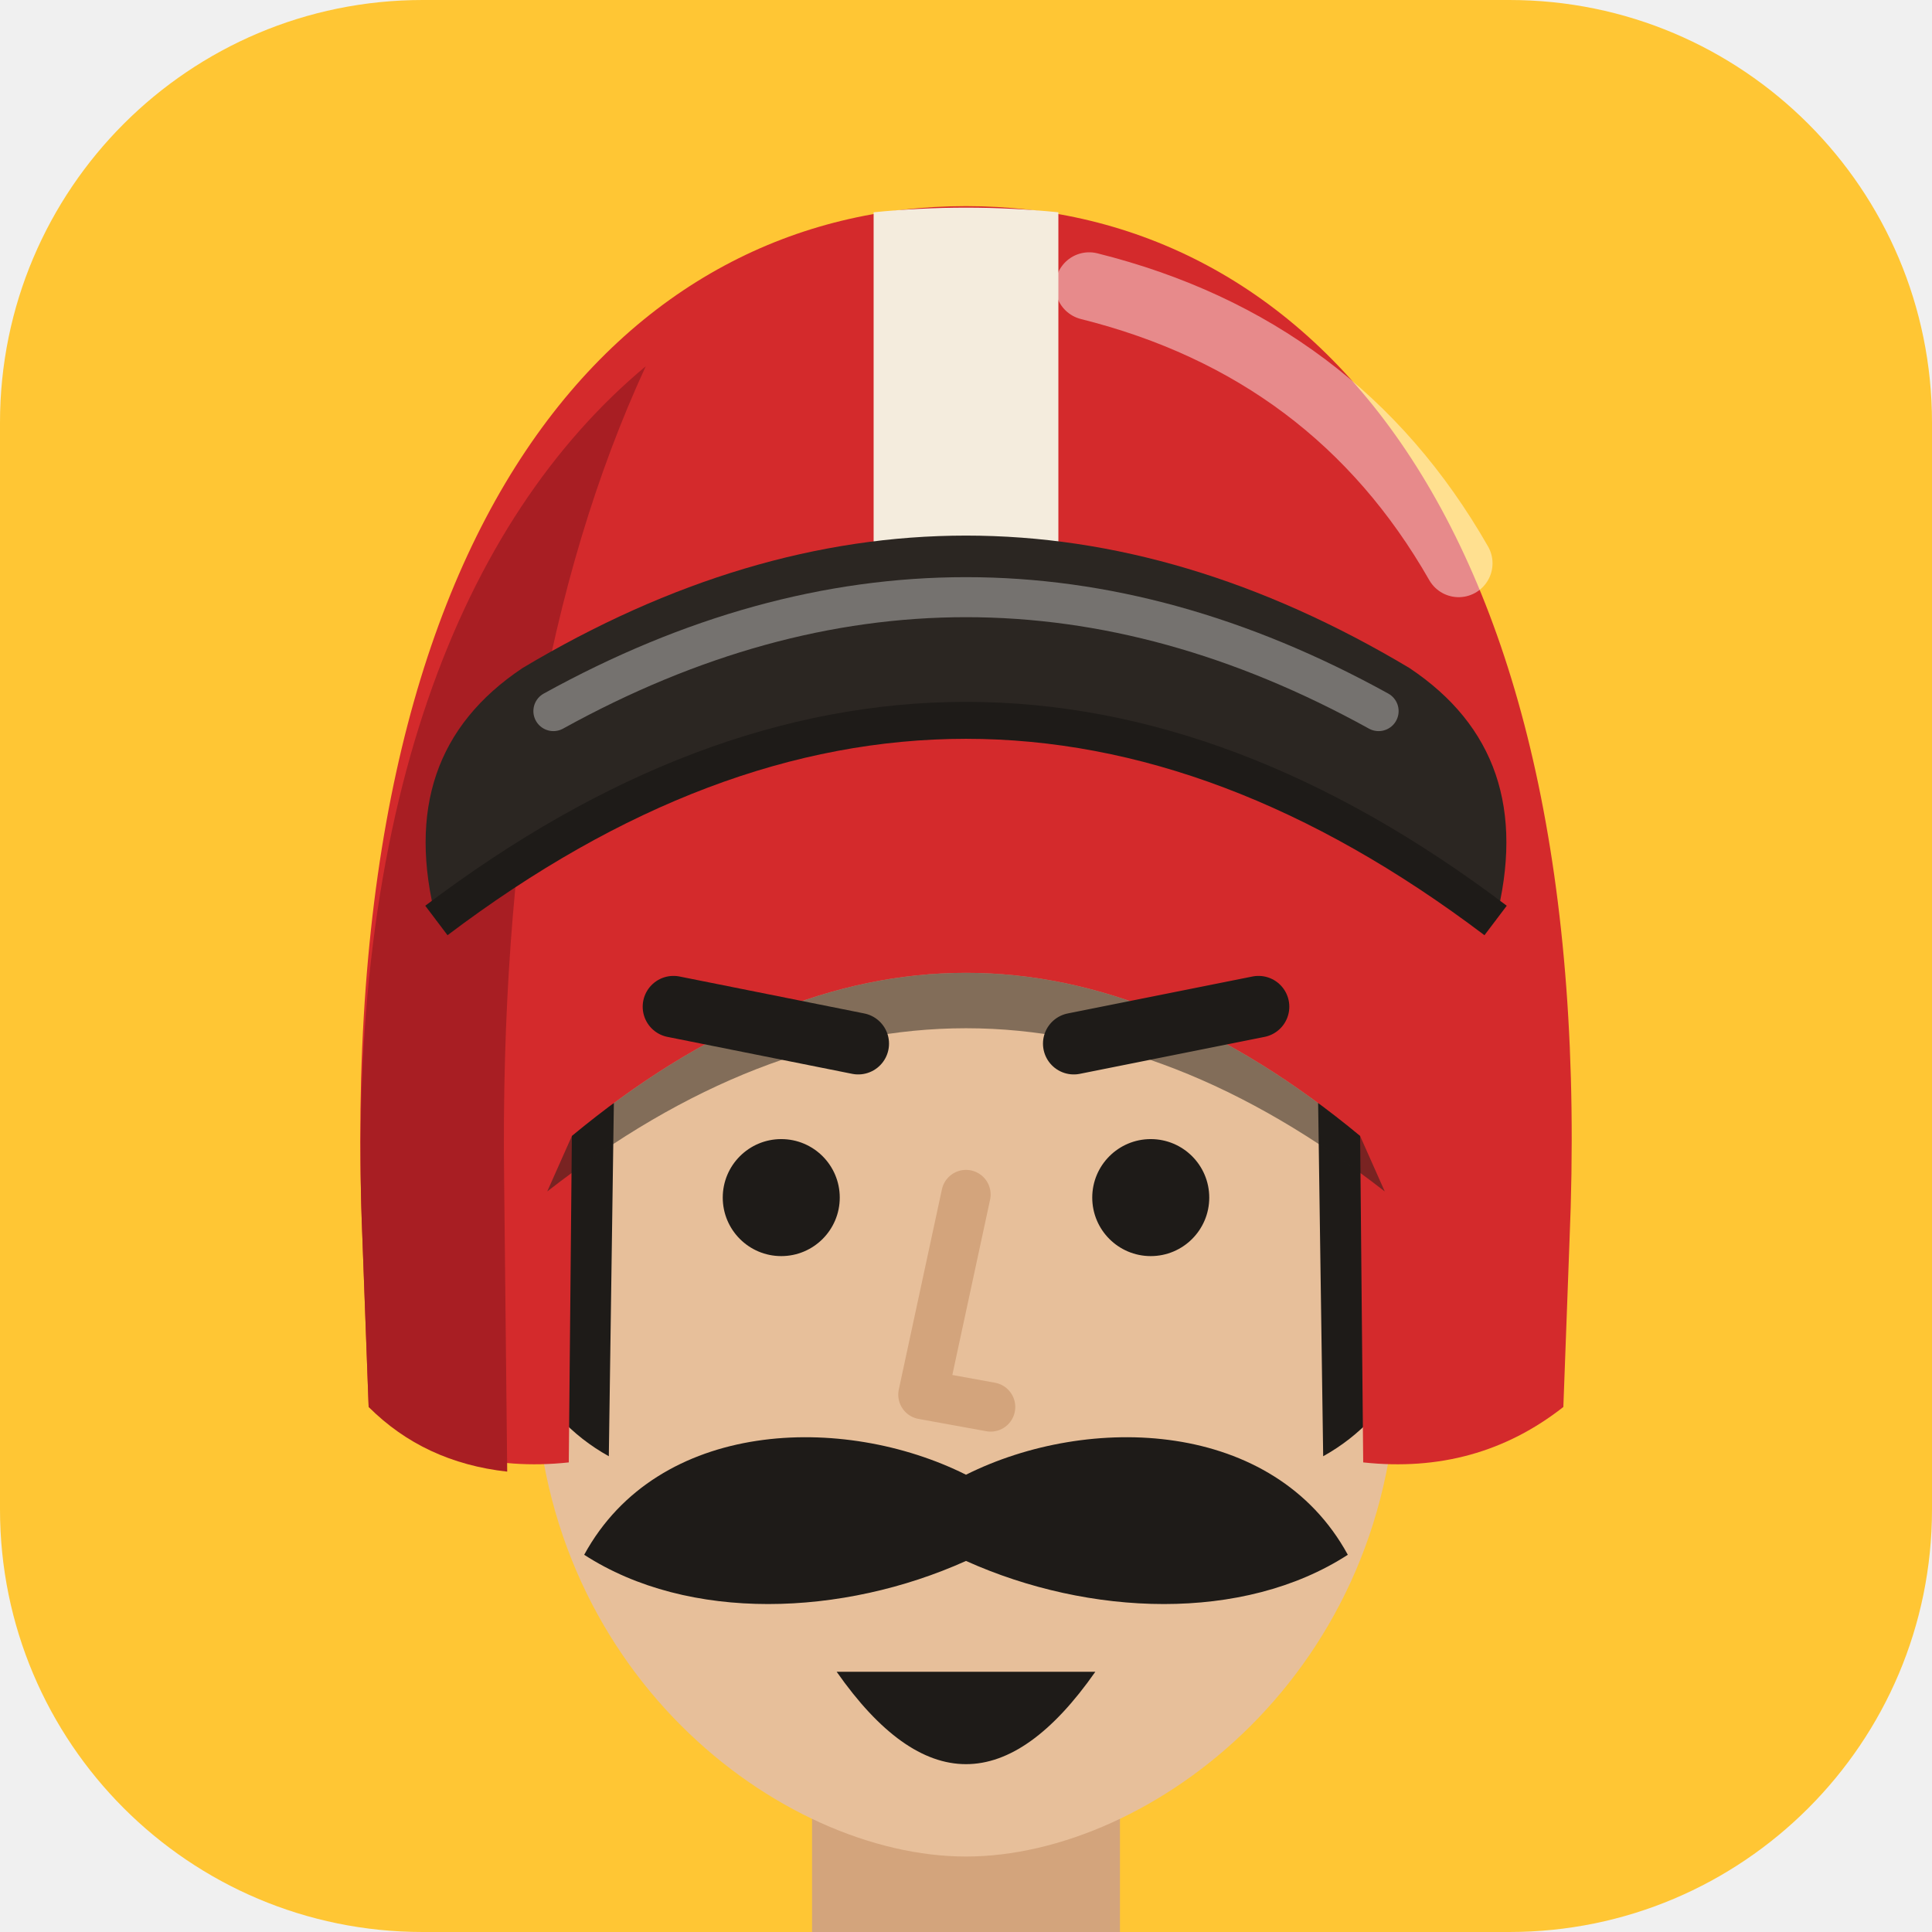
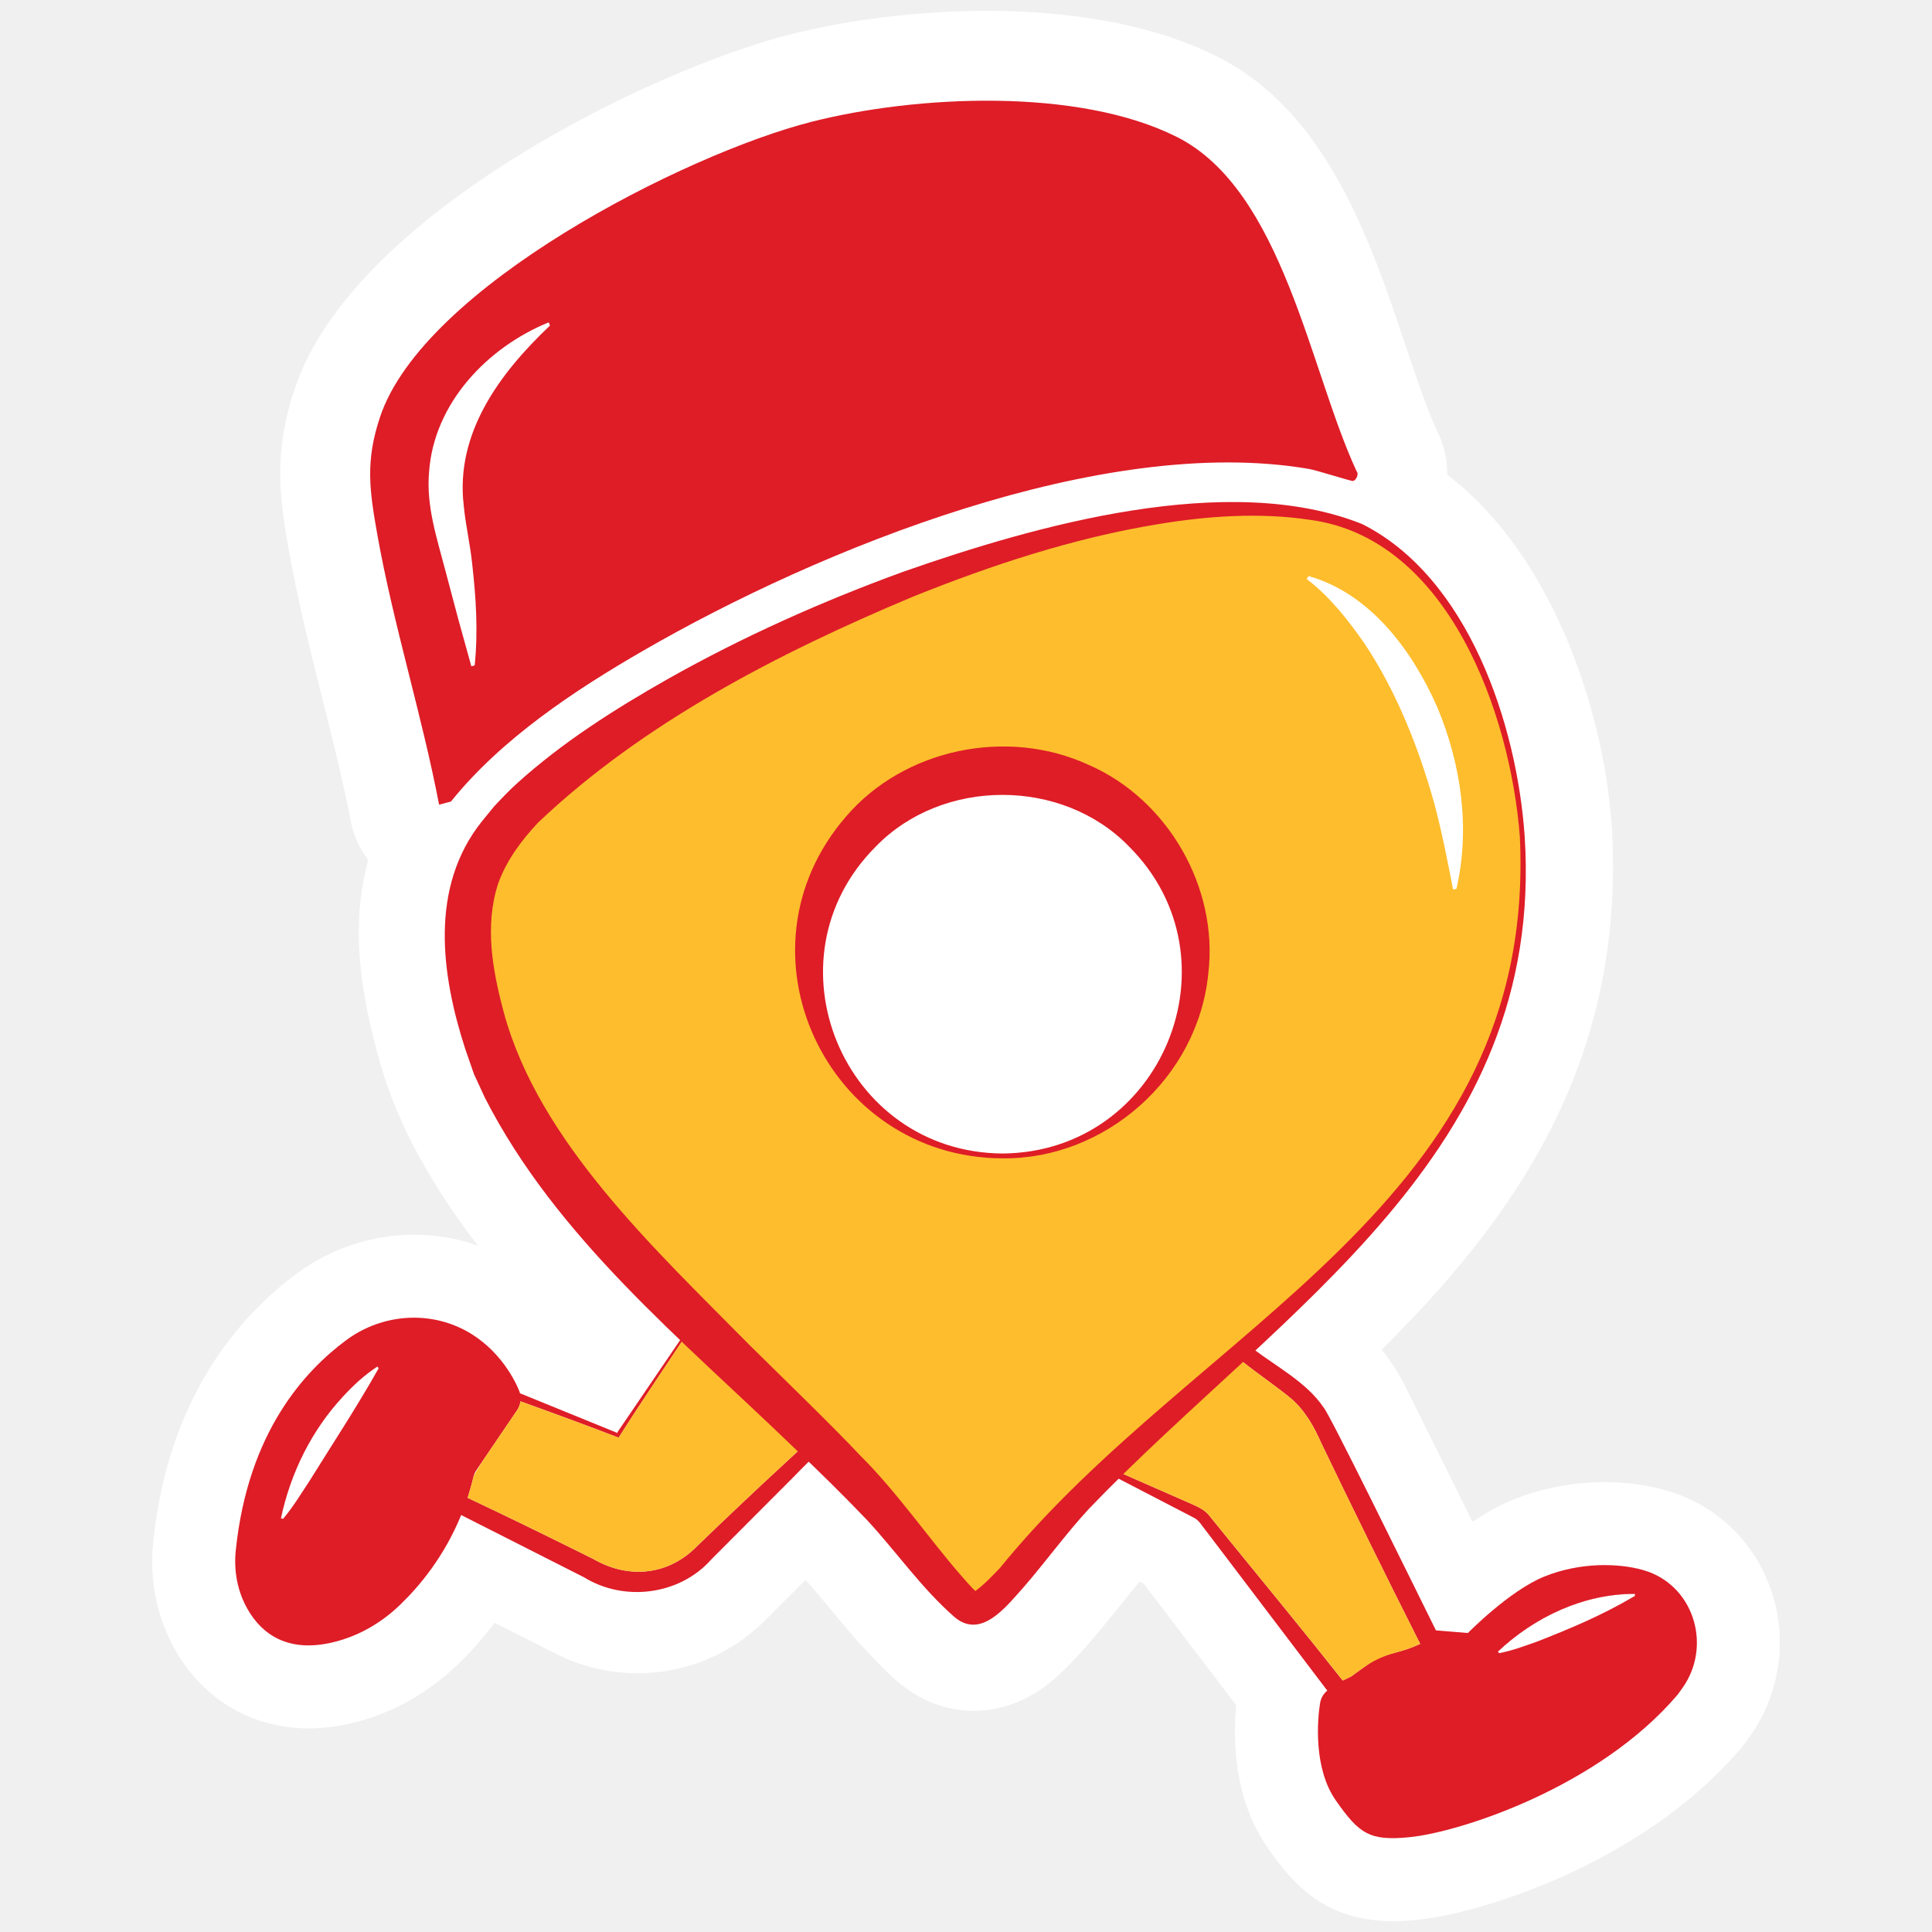
- <svg xmlns="http://www.w3.org/2000/svg" viewBox="0 0 64 64" width="64" height="64">
-   <rect width="64" height="64" rx="14" fill="#ffc634" />
-   <clipPath id="t">
-     <rect width="64" height="64" rx="14" />
-   </clipPath>
-   <g clip-path="url(#t)">
-     <g transform="translate(32 36) scale(1.02) translate(-100 -35)">
-       <rect x="95" y="52" width="10" height="14" fill="#d3a47c" />
-       <path d="M86 34 C86 23 114 23 114 34 L114 44 C114 54 106 60 100 60 C94 60 86 54 86 44Z" fill="#e7bf9a" />
-       <path d="M85 37 C83 22 92 16 101 16 C111 16 118 22 115 37 C113.6 30 108 27.4 100 27.4 C92 27.4 86.6 30 85 37Z" fill="#1e1b18" />
-       <path d="M85.2 33 L88.6 33 L88.4 47 Q86.6 46 85.6 44Z M114.8 33 L111.4 33 L111.6 47 Q113.4 46 114.4 44Z" fill="#1e1b18" />
-       <path d="M80.4 40 C79.4 16.4 89 6.4 100 6.4 C111 6.4 120.6 16.4 119.6 40 L119.4 45.4 Q116.6 47.6 112.9 47.2 L112.8 36.6 Q100 26 87.2 36.6 L87.1 47.2 Q83.4 47.6 80.6 45.4Z" fill="#d42a2c" />
-       <path d="M80.4 40 C79.8 26 83.6 16.6 89.6 11.6 Q84.8 22 85 38 L85.1 47.5 Q82.4 47.2 80.6 45.4Z" fill="#a81e23" />
-       <path d="M104 9 Q112 11 116 18" stroke="#ffffff" stroke-width="2.2" fill="none" stroke-linecap="round" opacity="0.45" />
-       <path d="M97 6.6 Q100 6.3 103 6.6 L103 21.8 Q100 21.4 97 21.8Z" fill="#f4ecdd" />
-       <path d="M86.4 38.4 Q100 27.8 113.6 38.4 L112.8 36.6 Q100 26 87.2 36.6Z" fill="#1e1b18" opacity="0.5" />
-       <path d="M82.8 29.6 Q100 16.6 117.2 29.6 Q118.6 24.2 114.4 21.4 Q100 12.8 85.6 21.4 Q81.4 24.2 82.8 29.6Z" fill="#2b2622" />
-       <path d="M86.6 22.8 Q100 15.4 113.4 22.8" stroke="#ffffff" stroke-width="1.3" fill="none" opacity="0.35" stroke-linecap="round" />
-       <path d="M82.8 29.6 Q100 16.6 117.2 29.6" stroke="#1e1b18" stroke-width="1.2" fill="none" />
-       <path d="M90.5 32.4 L96.5 33.6 M103.5 33.6 L109.5 32.4" stroke="#1e1b18" stroke-width="2" stroke-linecap="round" fill="none" />
-       <circle cx="94" cy="38.6" r="1.9" fill="#1e1b18" />
-       <circle cx="106" cy="38.6" r="1.9" fill="#1e1b18" />
-       <path d="M100 38.5 L98.6 45 L100.8 45.4" stroke="#d3a47c" stroke-width="1.6" fill="none" stroke-linecap="round" stroke-linejoin="round" />
-       <path d="M100 47.6 C96 45.6 90 45.8 87.6 50.2 C91 52.4 96 52.2 100 50.4 C104 52.2 109 52.4 112.4 50.2 C110 45.8 104 45.6 100 47.6Z" fill="#1e1b18" />
-       <path d="M95.8 54 Q100 60 104.2 54 Z" fill="#1e1b18" />
+ <svg xmlns="http://www.w3.org/2000/svg" viewBox="164 164 752 752">
+   <defs>
+     <clipPath id="clip_1">
+       <path transform="matrix(1,0,0,-1,0,1080)" d="M0 1080H1080V0H0Z" />
+     </clipPath>
+   </defs>
+   <g>
+     <g clip-path="url(#clip_1)">
+       <path transform="matrix(1,0,0,-1,845.2545,839.6489)" d="M0 0C-.808-1.157-1.588-2.234-2.288-3.176-2.692-3.741-3.122-4.253-3.58-4.791-41.532-49.527-104.678-69.095-129.28-71.571-132.968-71.948-136.224-72.136-139.212-72.136-165.591-72.136-178.08-57.494-187.689-43.793-201.309-24.413-201.309-.592-200.071 11.924L-236.085 59.216-237.674 60.024C-240.177 57.063-242.841 53.726-245.614 50.28-253.392 40.617-261.413 30.631-270.108 22.852-276.11 17.415-282.139 14.158-287.657 12.22-293.148 10.309-298.155 9.744-302.139 9.744-321.895 9.744-333.793 22.341-340.171 29.097-340.764 29.716-341.356 30.335-341.948 30.954-347.708 36.849-352.877 43.093-357.856 49.123-361.301 53.295-364.585 57.279-367.707 60.697L-383.507 44.897C-396.777 31.654-414.381 24.359-433.141 24.359-444.07 24.359-454.998 26.97-464.741 31.896L-488.751 44.009C-493.623 37.522-498.576 32.111-503.071 27.778-514.08 17.173-527.376 9.502-541.561 5.652-548.264 3.822-554.858 2.907-561.184 2.907-582.959 2.907-601.801 13.916-612.863 33.107-620.104 45.758-623.146 60.32-621.638 75.286-615.878 131.837-588.046 163.438-565.706 179.964-552.571 189.708-536.367 195.065-520.109 195.065-511.523 195.065-503.178 193.638-495.211 190.785-512.303 213.045-526.004 236.543-533.136 261.333-541.346 289.919-544.818 316.028-537.901 340.952-541.293 345.286-543.661 350.373-544.71 355.864-547.698 371.476-551.628 387.195-555.8 403.83-560.511 422.536-565.356 441.889-568.828 461.431-572.65 482.857-574.723 499.922-566.513 524.416-543.93 592.03-428.215 648.313-374.167 662.121-350.561 668.123-323.214 671.434-297.132 671.434-272.369 671.434-236.704 668.339-207.365 653.561-164.675 632.055-147.772 581.748-134.206 541.319-130.06 528.992-126.158 517.337-122.174 508.481-119.294 503.044-117.868 496.988-117.922 490.851-75.286 458.282-56.121 394.947-53.806 352.069-48.853 260.445-93.239 200.206-143.466 150.302-139.831 145.834-136.682 140.908-134.125 135.74L-108.097 83.334C-103.091 86.671-97.734 89.74-92.324 91.92-81.261 96.388-68.933 98.757-56.686 98.757-48.558 98.757-40.51 97.707-33.403 95.742-31.815 95.312-30.254 94.8-28.72 94.235-10.74 87.748 2.88 73.482 8.667 55.044 14.482 36.445 11.252 15.854 0 0" fill="#ffffff" />
+       <path transform="matrix(1,0,0,-1,334.9063,477.1978)" d="M0 0C-6.684 34.93-17.833 70.211-24.035 105.101-27.103 122.361-28.743 133.665-22.987 150.88-6.057 201.524 95.651 253.2 144.839 265.752 185.641 276.164 248.778 279.24 287.238 259.859 328.516 239.057 338.975 168.805 357.084 129.876 358.231 128.539 356.773 126.103 355.715 125.985 354.824 125.886 341.875 130.112 338.431 130.698 258.472 144.316 148.297 99.708 79.455 59.935 52.501 44.363 24.241 25.585 4.606 1.208Z" fill="#de1d27" />
+       <path transform="matrix(1,0,0,-1,468.8535,734.1358)" d="M0 0C-10.847-9.959-22.61-21.156-33.269-31.412-44.493-43.093-60.132-44.655-73.94-36.66L-80.777-33.269C-94.639-26.378-108.716-19.541-122.848-12.866-122.013-10.282-121.232-7.564-120.586-4.764-120.372-3.822-119.967-2.934-119.429-2.126L-103.575 21.237C-102.876 22.287-102.418 23.471-102.257 24.682-88.879 19.864-75.259 14.858-64.896 10.847L-64.062 10.551-63.631 11.224C-55.341 24.333-43.013 42.501-34.319 55.61-27.94 64.95-18.492 79.081-12.005 88.448-2.558 79.996 6.998 71.679 16.311 63.092L42.313 39.191ZM-184.352-6.191C-187.689-11.224-190.623-16.204-194.688-21.022L-195.469-20.833C-191.754-3.338-183.625 13.297-171.405 26.432-167.395 30.846-162.98 34.911-157.947 38.195L-157.516 37.522C-166.264 22.045-175.092 8.694-184.352-6.191M47.4 39.648-11.844 89.955-12.247 90.278-12.544 89.848-34.992 56.067-64.681 12.435-64.304 12.274-64.896 12.086-64.681 12.435-102.472 27.832C-102.525 28.074-102.606 28.316-102.687 28.558-104.975 34.426-112.162 47.212-126.293 53.537-140.639 59.97-157.436 57.871-170.086 48.504-185.886 36.795-208.362 13.001-213.099-33.484-213.907-41.371-212.399-49.419-208.442-56.283-203.274-65.3-193.126-73.994-173.666-68.691-164.38-66.188-156.009-61.155-149.091-54.479-141.689-47.373-131.945-35.772-125.351-19.568-107.155-28.801-86.214-39.406-77.547-43.793-61.828-53.51-40.187-50.711-27.913-36.768L4.387-4.387C4.603-3.957 47.749 38.841 47.884 39.244Z" fill="#de1d27" />
+       <path transform="matrix(1,0,0,-1,511.1663,694.9453)" d="M0 0-42.313-39.191C-53.16-49.15-64.923-60.347-75.582-70.602-86.806-82.284-102.445-83.845-116.253-75.851L-123.09-72.459C-136.952-65.569-151.029-58.732-165.16-52.057-164.326-49.473-163.545-46.754-162.899-43.955-162.684-43.013-159.461-37.971-158.923-37.163L-145.888-17.953C-145.189-16.904-144.73-15.719-144.57-14.508-131.191-19.326-117.572-24.333-107.209-28.343L-106.374-28.639-105.944-27.966C-97.653-14.858-85.325 3.311-76.631 16.419-70.253 25.759-60.805 39.89-54.318 49.257-44.87 40.805-35.315 32.488-26.002 23.902Z" fill="#febd2d" />
+       <path transform="matrix(1,0,0,-1,404.1729,721.7005)" d="M0 0-.216-.35 .377-.161Z" fill="#de1d27" />
+       <path transform="matrix(1,0,0,-1,311.3376,696.6142)" d="M0 0C-8.748-15.477-17.577-28.828-26.836-43.712-30.173-48.746-33.108-53.726-37.172-58.544L-37.953-58.355C-34.238-40.859-26.11-24.225-13.889-11.09-9.879-6.675-5.464-2.611-.431 .673Z" fill="#de1d27" />
+       <path transform="matrix(1,0,0,-1,800.4117,784.3891)" d="M0 0-.027-.808C-12.839-8.371-24.79-13.378-38.329-18.68-42.824-20.214-47.266-22.018-52.865-23.094L-53.43-22.502C-39.137-8.99-19.892 .108 0 0" fill="#de1d27" />
+       <path transform="matrix(1,0,0,-1,311.3376,696.6142)" d="M0 0C-8.748-15.477-17.577-28.828-26.836-43.712-30.173-48.746-33.108-53.726-37.172-58.544L-37.953-58.355C-34.238-40.859-26.11-24.225-13.889-11.09-9.879-6.675-5.464-2.611-.431 .673Z" fill="#ffffff" />
+       <path transform="matrix(1,0,0,-1,800.4117,784.3891)" d="M0 0-.027-.808C-12.839-8.371-24.79-13.378-38.329-18.68-42.824-20.214-47.266-22.018-52.865-23.094L-53.43-22.502C-39.137-8.99-19.892 .108 0 0" fill="#ffffff" />
+       <path transform="matrix(1,0,0,-1,800.3848,785.1967)" d="M0 0C-12.812-7.564-24.763-12.57-38.302-17.872-42.797-19.407-47.239-21.21-52.838-22.287L-53.403-21.695C-39.11-8.183-19.865 .915 .027 .808ZM-102.196-25.348C-102.223-25.348-110.439-31.331-110.466-31.331-111.623-31.896-112.727-32.408-113.75-32.919-127.289-15.746-145.592 6.568-158.754 22.718-159.104 23.148-165.51 31.008-165.564 31.116-167.61 33.834-170.92 35.045-173.908 36.391L-190.973 43.874-226.718 59.647C-215.387 75.743-198.16 99.618-186.37 116.791L-152.267 90.817C-147.287 86.833-138.432 80.696-133.883 76.847-128.554 72.352-124.947 65.946-122.175 59.647-109.955 34.211-97.492 8.883-84.787-16.311-84.411-17.092-84.007-17.872-83.603-18.653-91.678-22.421-93.906-21.364-102.196-25.348M5.195 9.421C4.414 9.69 3.634 9.932 2.826 10.175-6.433 12.732-21.211 13.243-35.315 7.537-48.881 2.046-65.031-14.427-65.031-14.427L-77.466-13.404C-88.906 9.636-119.214 71.571-121.232 73.402-127.773 83.091-139.374 89.148-148.499 96.092L-187.07 123.44-187.528 123.763-187.824 123.278-227.499 59.432C-213.771 52.299-185.24 37.441-171.782 30.497-170.382 29.824-169.44 28.72-168.498 27.374L-162.684 19.73-119.752-36.849C-121.232-38.033-122.229-39.729-122.551-41.64-123.574-47.831-125.297-66.995-116.387-79.673-107.344-92.566-103.306-95.473-87.641-93.885-68.072-91.92-13.997-74.478 16.688-38.329 17.226-37.575 17.845-36.714 18.518-35.772 29.743-19.972 23.417 2.826 5.195 9.421" fill="#de1d27" />
+       <path transform="matrix(1,0,0,-1,716.7817,803.8499)" d="M0 0C-5.047-2.355-7.797-2.846-11.174-3.856-15.114-5.033-18.807-6.914-22.149-9.309-24.387-10.913-26.848-12.678-26.863-12.678-28.02-13.243-29.124-13.754-30.146-14.266-43.686 2.907-61.989 25.221-75.151 41.371-75.501 41.802-81.907 49.661-81.961 49.769-84.007 52.487-87.317 53.699-90.305 55.044L-107.37 62.527-143.115 78.3C-131.783 94.396-114.557 118.271-102.767 135.444L-68.664 109.47C-63.684 105.486-54.829 99.349-50.28 95.5-44.951 91.005-41.344 84.599-38.572 78.3-26.351 52.864-13.889 27.536-1.184 2.342-.808 1.561-.404 .781 0 0" fill="#febd2d" />
+       <path transform="matrix(1,0,0,-1,554.1848,613.9234)" d="M0 0C-39.351 0-71.275 31.923-71.275 71.275-71.275 110.627-39.351 142.523 0 142.523 39.352 142.523 71.249 110.627 71.249 71.275 71.249 31.923 39.352 0 0 0M202.321 124.455C199.925 169.029 175.7 237.532 127.386 249.267 114.896 252.309 98.289 253.439 85.369 253.17 6.503 251.609-116.289 201.464-178.01 152.26-217.362 120.902-222.342 93.77-208.426 45.267-188.804-23.021-101.351-87.863-52.336-139.785-43.319-149.34-34.867-161.076-25.823-170.335-18.421-177.926-12.768-186.162-2.407-176.849 9.007-166.594 21.98-147.564 33.124-135.855 108.57-56.64 209.132-1.811 202.321 124.455" fill="#febd2d" />
+       <path transform="matrix(1,0,0,-1,757.4464,489.4174)" d="M0 0C8.131-123.673-94.296-183.448-169.504-261.752-178.567-271.538-186.439-282.538-195.35-292.76-201.816-299.893-211.483-312.718-221.836-304.069-234.695-292.84-244.455-278.696-255.819-266.388-265.083-256.695-274.662-247.239-284.47-238.018-327.816-196.115-376.733-156.551-404.689-101.906-404.688-101.905-408.974-92.618-408.974-92.618L-412.337-82.929C-421.765-53.904-426.319-20.018-405.986 5.576-404.856 6.942-402.195 10.246-401.105 11.55-398.603 14.231-394.848 18.186-392.082 20.624-374.529 36.474-354.243 49.357-333.719 61.013-304.33 77.596-273.317 91.447-241.622 102.96-190.546 120.844-115.324 142.264-63.232 121.432-21.88 100.606-3.009 43.456 0 0M-1.881-.101C-5.552 47.377-29.569 115.883-83.549 123.082-102.98 126.012-123.423 124.609-142.765 121.383-175.517 116.009-207.302 105.561-238.079 93.179-290.305 71.294-343.048 44.138-383.99 5.248-390.504-1.659-396.443-9.693-399.595-18.645-404.859-34.893-401.755-52.158-397.393-68.519-383.779-118.961-338.352-160.917-302.043-197.784-292.167-207.585-268.062-230.916-258.889-240.851-244.641-254.908-231.745-273.602-219.565-287.607-217.182-290.302-215.167-292.639-213.934-293.719-213.317-294.307-213.165-294.278-213.597-294.235-213.997-294.122-214.993-294.367-214.975-294.416-215.043-294.5-214.973-294.447-214.918-294.429-214.853-294.396-214.821-294.453-214.7-294.389-214.419-294.172-214.2-294.199-213.799-293.864-210.3-291.262-207.422-288.197-204.285-284.954-126.957-189.679 5.07-143.411-1.881-.101" fill="#de1d27" />
+       <path transform="matrix(1,0,0,-1,554.1848,612.9812)" d="M0 0C62.1 .398 93.19 75.681 49.21 119.556 23.24 146.269-23.273 146.251-49.237 119.535-93.227 75.64-62.089 .401 0 0M0-1.884C-68.392-1.622-106.358 78.679-60.871 131.171-38.171 157.645 1.918 165.852 33.52 151.281 64.447 137.853 84.052 103.456 80.157 70.332 76.241 29.308 39.856-2.334 0-1.884" fill="#de1d27" />
+       <path transform="matrix(1,0,0,-1,378.0725,290.7238)" d="M0 0C-19.747-18.688-36.858-41.975-33.581-69.955-32.89-77.492-31.117-84.767-30.281-92.755-28.836-105.617-27.921-118.624-29.309-132.28L-30.612-132.618-35.771-113.993-40.728-95.314C-43.996-82.8-48.251-70.161-47.061-57.021-45.225-30.309-24.443-8.493-.49 1.253-.49 1.253 0 0 0 0" fill="#ffffff" />
+       <path transform="matrix(1,0,0,-1,673.3321,388.2341)" d="M0 0C24.12-6.774 40.532-29.206 50.117-51.077 59.398-73.219 63.009-98.181 57.557-121.768 57.557-121.768 56.226-121.964 56.226-121.964 54.372-111.96 51.59-98.213 48.962-88.558 42.881-66.847 34.334-45.151 21.832-26.312 15.411-17.089 8.247-7.947-.726-1.133-.726-1.133 0 0 0 0" fill="#ffffff" />
    </g>
  </g>
</svg>
